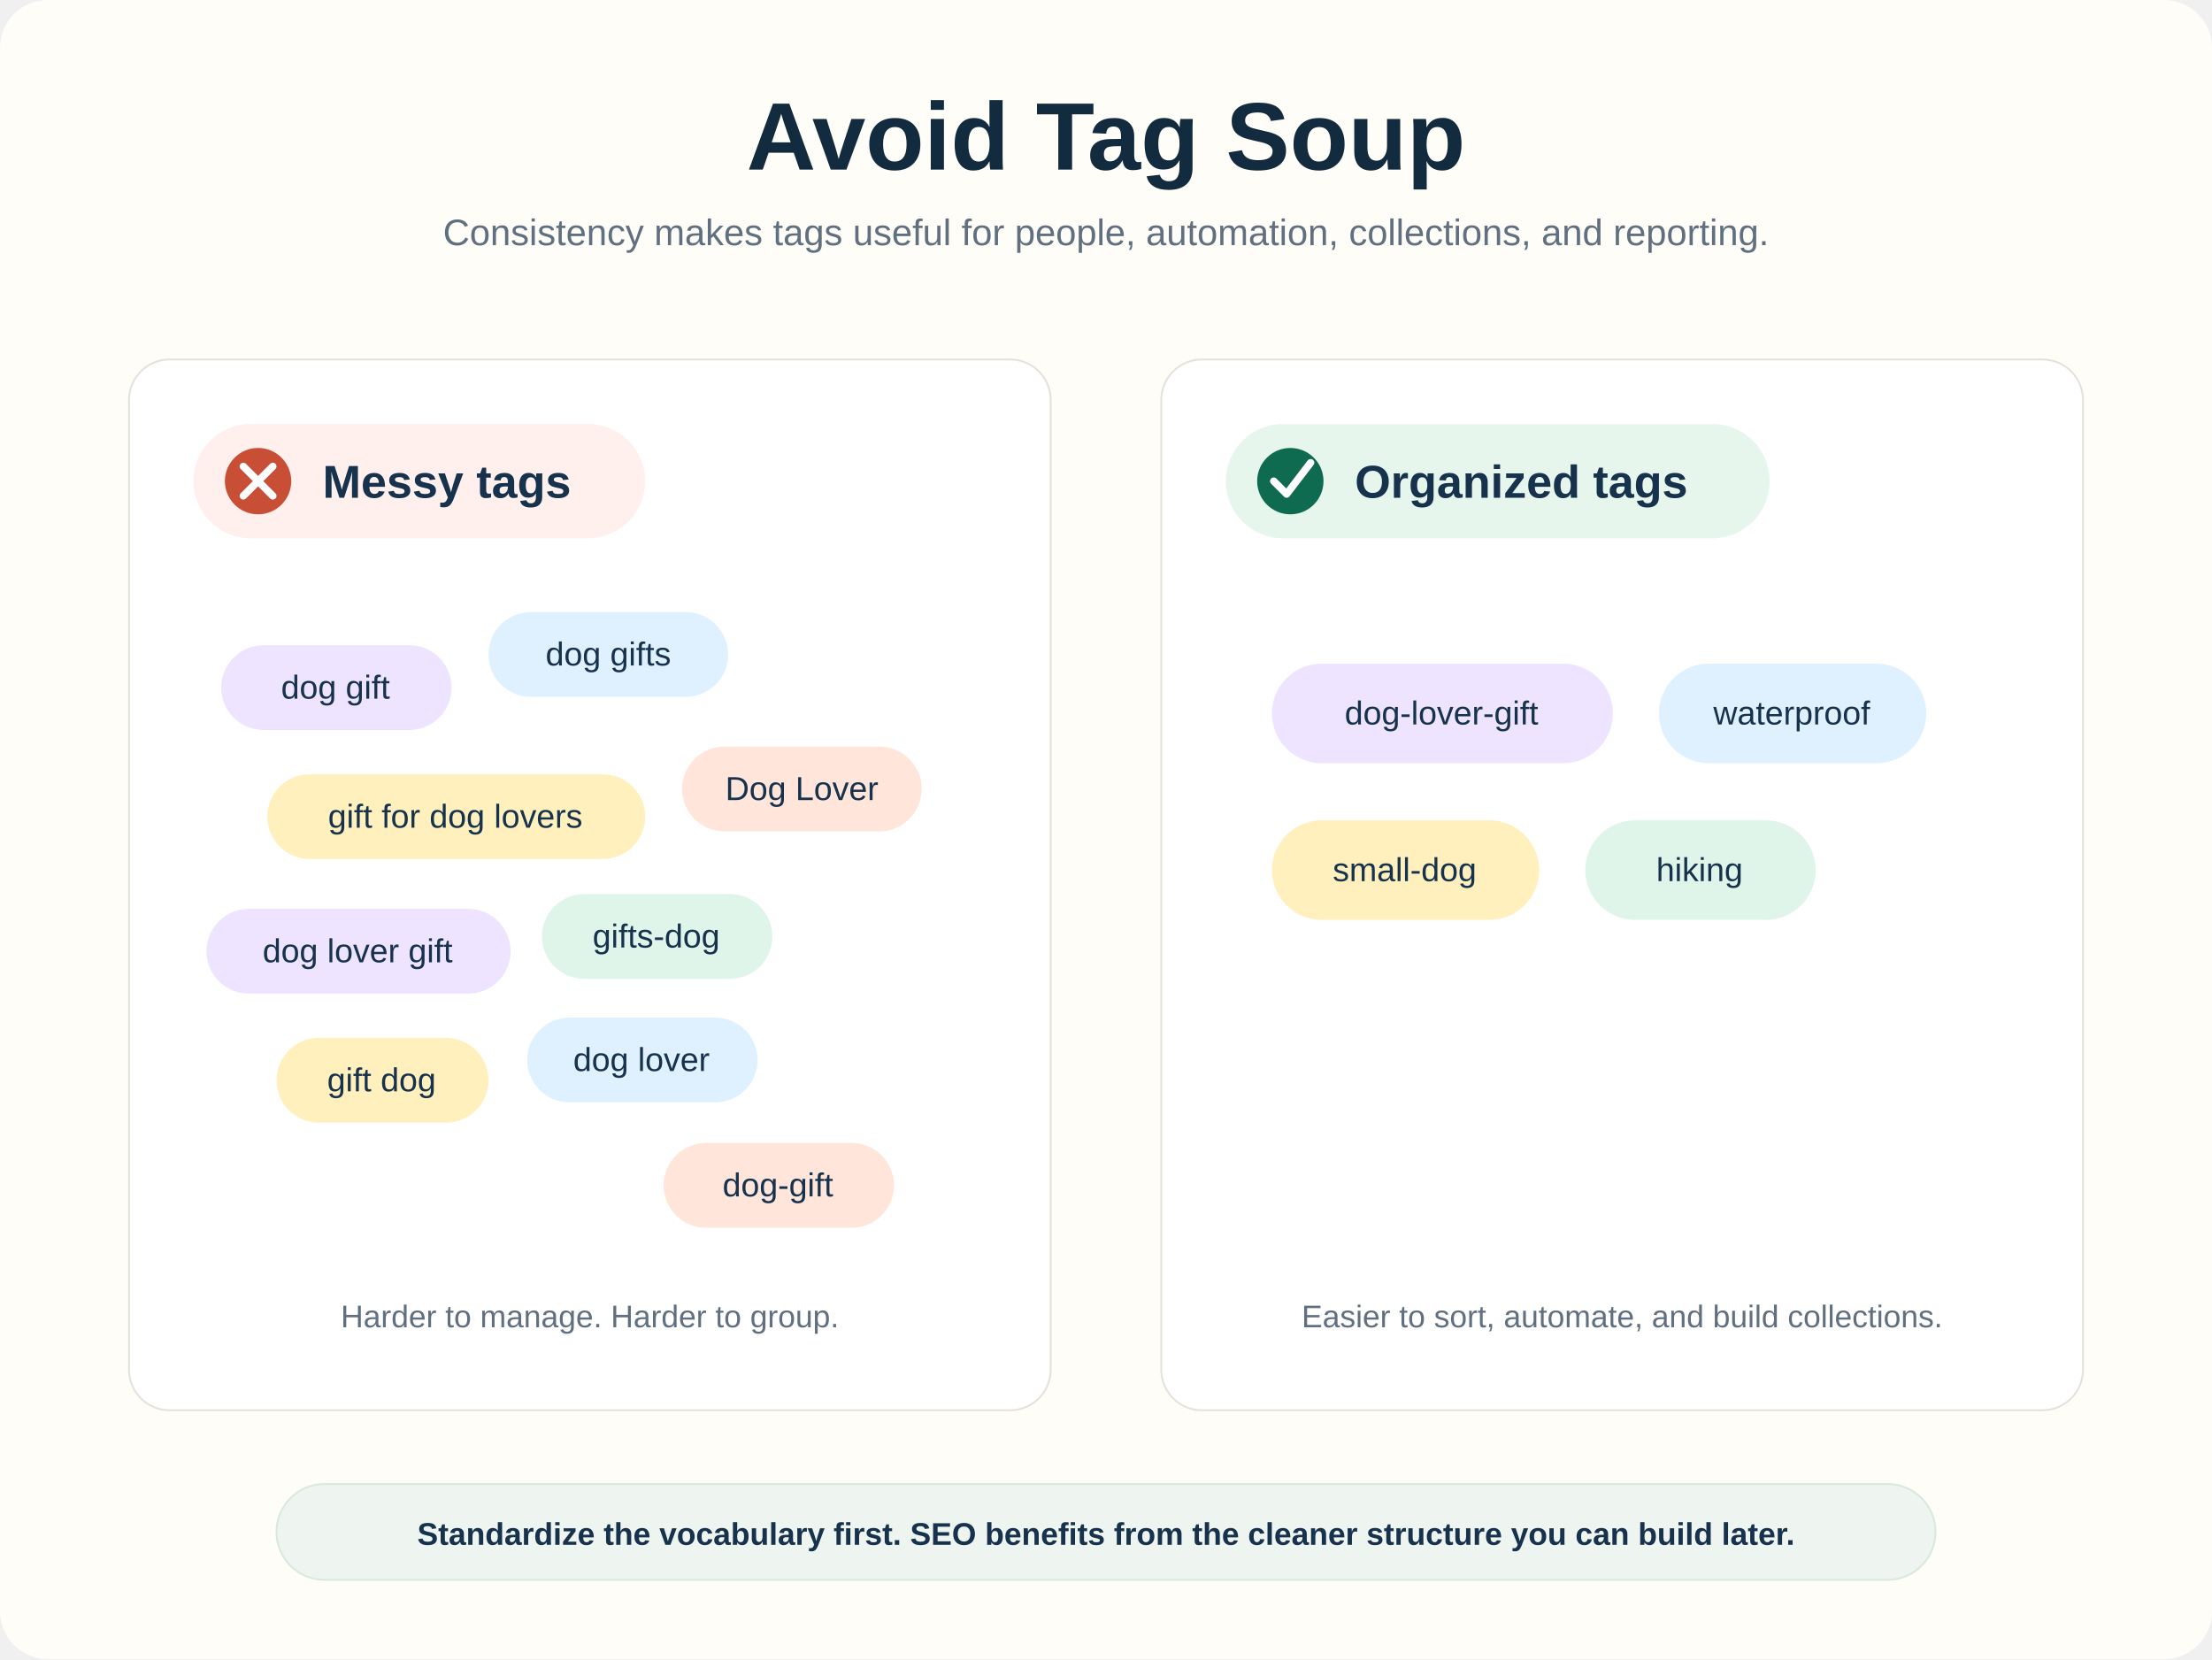
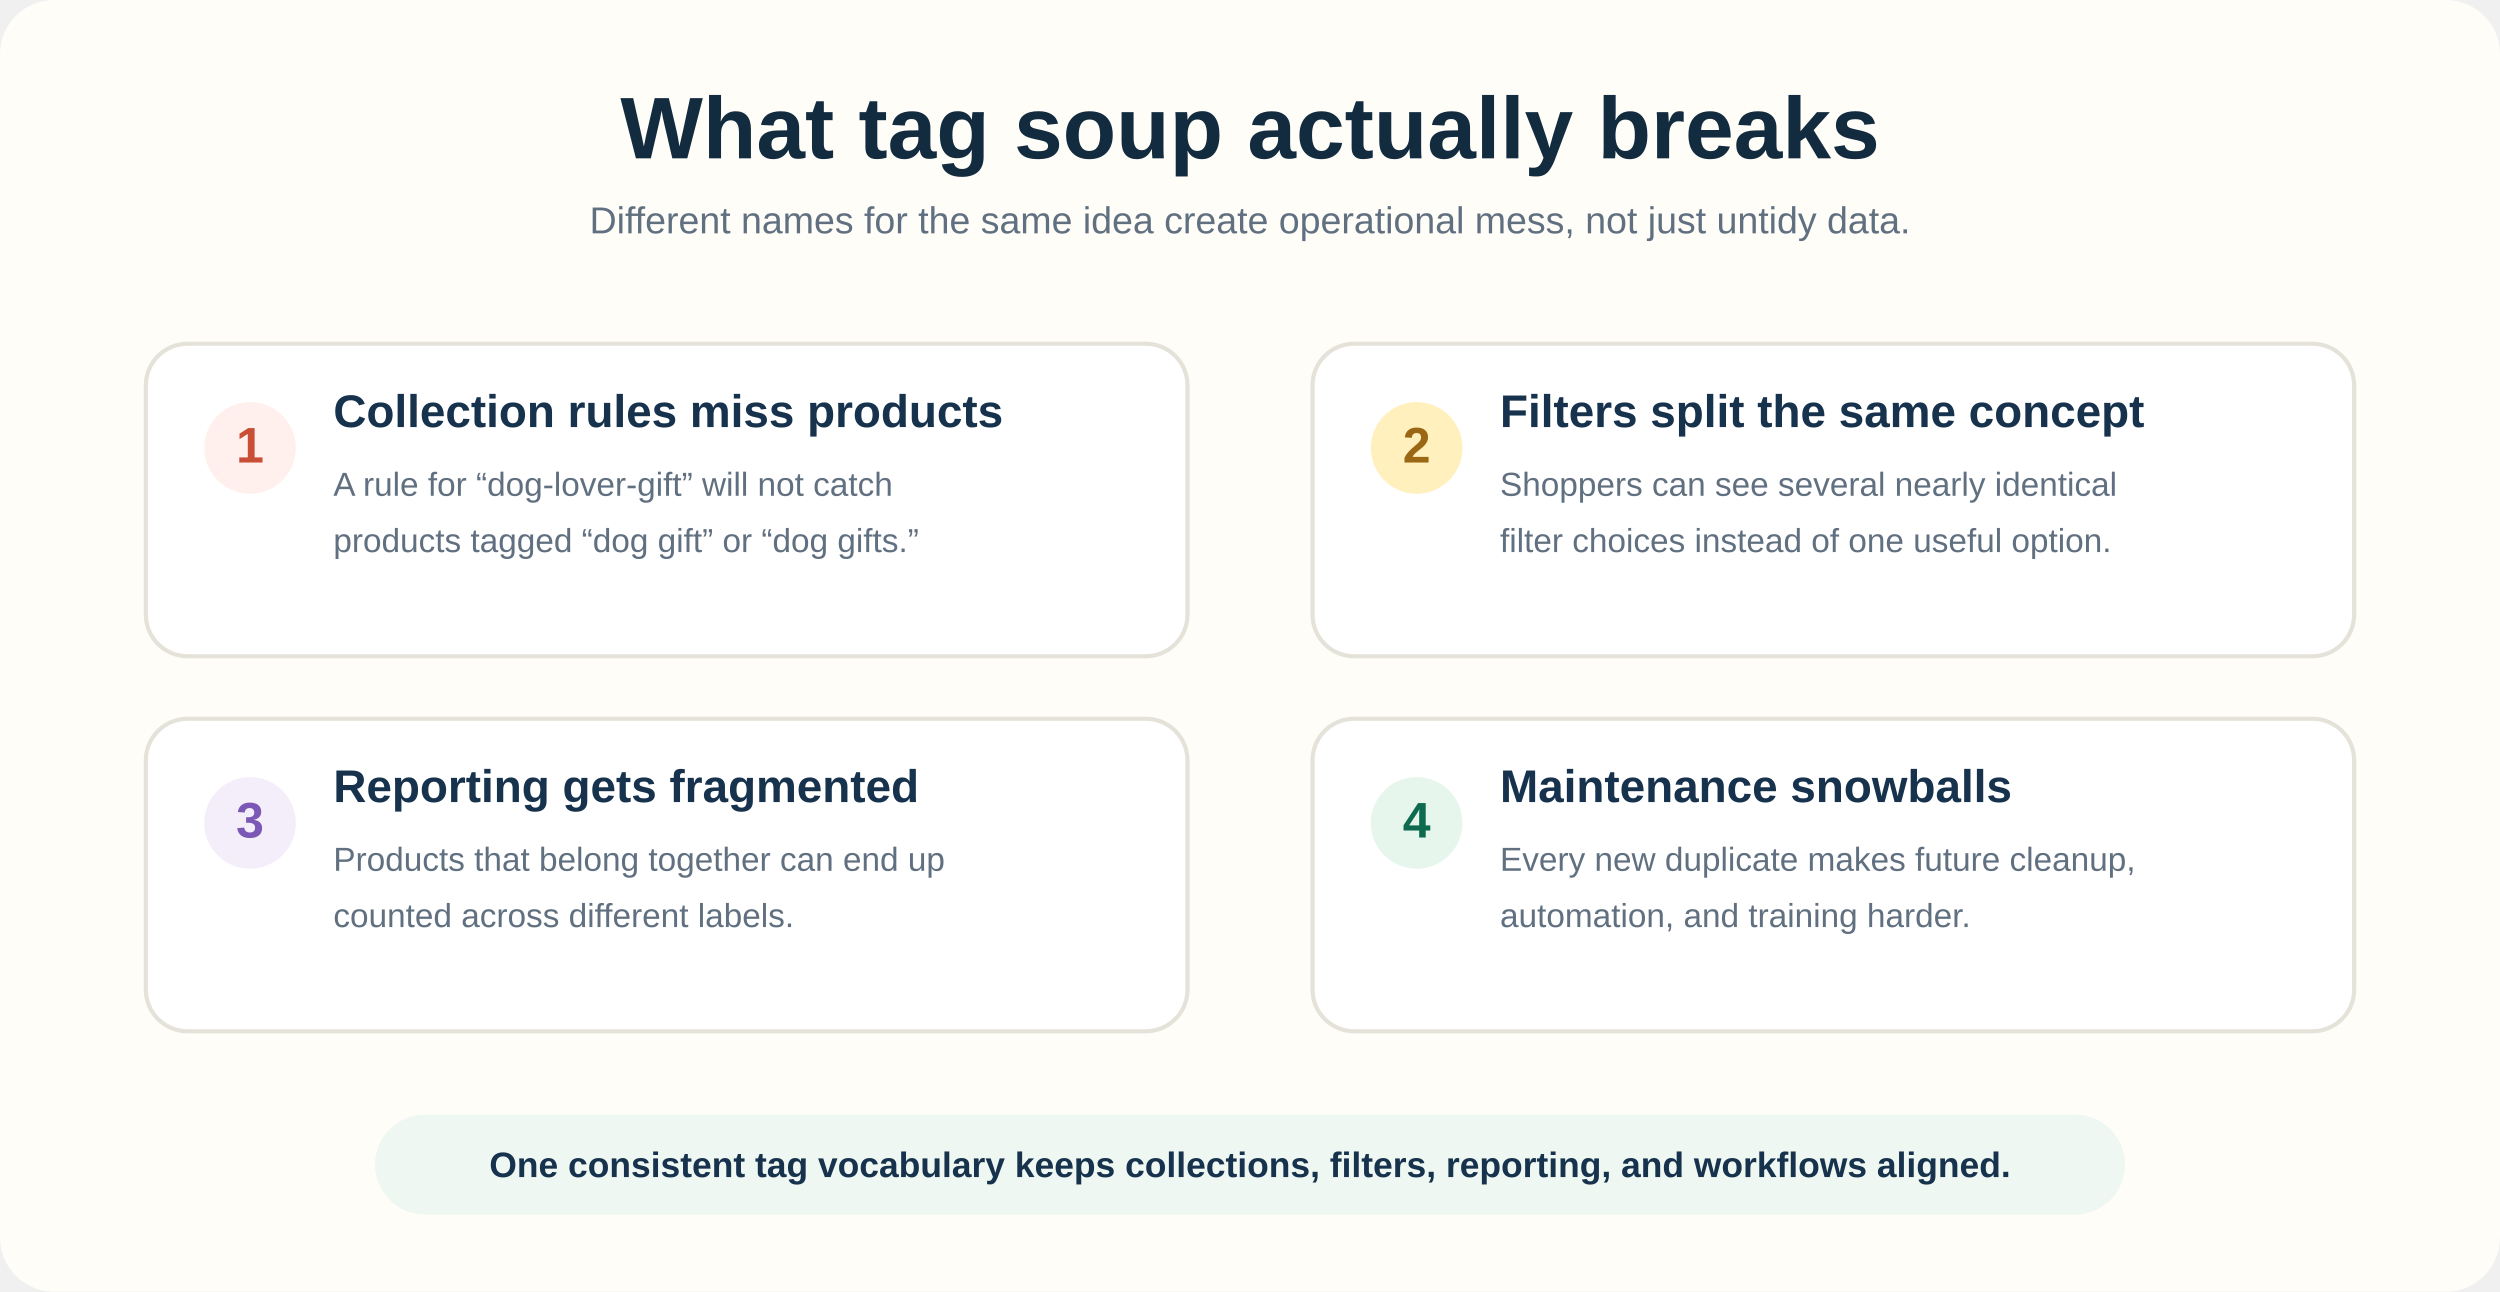
- <svg xmlns="http://www.w3.org/2000/svg" width="1200" height="900" viewBox="0 0 1200 900" role="img" aria-labelledby="title desc">
-   <rect width="1200" height="900" rx="26" fill="#fffdf8" />
-   <text x="600" y="92" text-anchor="middle" font-family="Arial,sans-serif" font-size="52" font-weight="700" fill="#132b3f">Avoid Tag Soup</text>
-   <text x="600" y="133" text-anchor="middle" font-family="Arial,sans-serif" font-size="20" fill="#617080">Consistency makes tags useful for people, automation, collections, and reporting.</text>
+ <svg xmlns="http://www.w3.org/2000/svg" width="1200" height="620" viewBox="0 0 1200 620" role="img" aria-labelledby="title desc">
+   <rect width="1200" height="620" rx="26" fill="#fffdf8" />
+   <text x="600" y="76" text-anchor="middle" font-family="Arial,sans-serif" font-size="42" font-weight="700" fill="#132b3f">What tag soup actually breaks</text>
+   <text x="600" y="112" text-anchor="middle" font-family="Arial,sans-serif" font-size="18" fill="#617080">Different names for the same idea create operational mess, not just untidy data.</text>
  <g font-family="Arial,sans-serif">
-     <rect x="70" y="195" width="500" height="570" rx="22" fill="#fff" stroke="#e4e2d9" />
-     <rect x="630" y="195" width="500" height="570" rx="22" fill="#fff" stroke="#e4e2d9" />
-     <rect x="105" y="230" width="245" height="62" rx="31" fill="#fff0ee" />
-     <circle cx="140" cy="261" r="18" fill="#c84e35" />
-     <path d="M132 253l16 16m0-16-16 16" stroke="#fff" stroke-width="4" stroke-linecap="round" />
-     <text x="175" y="270" font-size="25" font-weight="700" fill="#17324d">Messy tags</text>
-     <rect x="665" y="230" width="295" height="62" rx="31" fill="#e7f6ed" />
-     <circle cx="700" cy="261" r="18" fill="#0f6b4f" />
-     <path d="M691 261l7 7 13-17" fill="none" stroke="#fff" stroke-width="4" stroke-linecap="round" stroke-linejoin="round" />
-     <text x="735" y="270" font-size="25" font-weight="700" fill="#17324d">Organized tags</text>
-     <g font-size="18" fill="#17324d">
-       <rect x="120" y="350" width="125" height="46" rx="23" fill="#eee4ff" />
-       <text x="182" y="379" text-anchor="middle">dog gift</text>
-       <rect x="265" y="332" width="130" height="46" rx="23" fill="#dff1ff" />
-       <text x="330" y="361" text-anchor="middle">dog gifts</text>
-       <rect x="145" y="420" width="205" height="46" rx="23" fill="#fff0bd" />
-       <text x="247" y="449" text-anchor="middle">gift for dog lovers</text>
-       <rect x="370" y="405" width="130" height="46" rx="23" fill="#ffe5da" />
-       <text x="435" y="434" text-anchor="middle">Dog Lover</text>
-       <rect x="112" y="493" width="165" height="46" rx="23" fill="#eee4ff" />
-       <text x="194" y="522" text-anchor="middle">dog lover gift</text>
-       <rect x="294" y="485" width="125" height="46" rx="23" fill="#dff5ea" />
-       <text x="356" y="514" text-anchor="middle">gifts-dog</text>
-       <rect x="150" y="563" width="115" height="46" rx="23" fill="#fff0bd" />
-       <text x="207" y="592" text-anchor="middle">gift dog</text>
-       <rect x="286" y="552" width="125" height="46" rx="23" fill="#dff1ff" />
-       <text x="348" y="581" text-anchor="middle">dog lover</text>
-       <rect x="360" y="620" width="125" height="46" rx="23" fill="#ffe5da" />
-       <text x="422" y="649" text-anchor="middle">dog-gift</text>
-       <rect x="690" y="360" width="185" height="54" rx="27" fill="#eee4ff" />
-       <text x="782" y="393" text-anchor="middle">dog-lover-gift</text>
-       <rect x="900" y="360" width="145" height="54" rx="27" fill="#dff1ff" />
-       <text x="972" y="393" text-anchor="middle">waterproof</text>
-       <rect x="690" y="445" width="145" height="54" rx="27" fill="#fff0bd" />
-       <text x="762" y="478" text-anchor="middle">small-dog</text>
-       <rect x="860" y="445" width="125" height="54" rx="27" fill="#dff5ea" />
-       <text x="922" y="478" text-anchor="middle">hiking</text>
-     </g>
-     <text x="320" y="720" text-anchor="middle" font-size="17" fill="#617080">Harder to manage. Harder to group.</text>
-     <text x="880" y="720" text-anchor="middle" font-size="17" fill="#617080">Easier to sort, automate, and build collections.</text>
+     <rect x="70" y="165" width="500" height="150" rx="20" fill="#fff" stroke="#e4e2d9" stroke-width="2" />
+     <circle cx="120" cy="215" r="22" fill="#fff0ee" />
+     <text x="120" y="222" text-anchor="middle" font-size="24" font-weight="700" fill="#c84e35">1</text>
+     <text x="160" y="205" font-size="22" font-weight="700" fill="#17324d">Collection rules miss products</text>
+     <text x="160" y="238" font-size="16" fill="#617080">A rule for “dog-lover-gift” will not catch</text>
+     <text x="160" y="265" font-size="16" fill="#617080">products tagged “dog gift” or “dog gifts.”</text>
+     <rect x="630" y="165" width="500" height="150" rx="20" fill="#fff" stroke="#e4e2d9" stroke-width="2" />
+     <circle cx="680" cy="215" r="22" fill="#fff0bd" />
+     <text x="680" y="222" text-anchor="middle" font-size="24" font-weight="700" fill="#9a6814">2</text>
+     <text x="720" y="205" font-size="22" font-weight="700" fill="#17324d">Filters split the same concept</text>
+     <text x="720" y="238" font-size="16" fill="#617080">Shoppers can see several nearly identical</text>
+     <text x="720" y="265" font-size="16" fill="#617080">filter choices instead of one useful option.</text>
+     <rect x="70" y="345" width="500" height="150" rx="20" fill="#fff" stroke="#e4e2d9" stroke-width="2" />
+     <circle cx="120" cy="395" r="22" fill="#f4eefb" />
+     <text x="120" y="402" text-anchor="middle" font-size="24" font-weight="700" fill="#7b58b5">3</text>
+     <text x="160" y="385" font-size="22" font-weight="700" fill="#17324d">Reporting gets fragmented</text>
+     <text x="160" y="418" font-size="16" fill="#617080">Products that belong together can end up</text>
+     <text x="160" y="445" font-size="16" fill="#617080">counted across different labels.</text>
+     <rect x="630" y="345" width="500" height="150" rx="20" fill="#fff" stroke="#e4e2d9" stroke-width="2" />
+     <circle cx="680" cy="395" r="22" fill="#e7f6ed" />
+     <text x="680" y="402" text-anchor="middle" font-size="24" font-weight="700" fill="#0f6b4f">4</text>
+     <text x="720" y="385" font-size="22" font-weight="700" fill="#17324d">Maintenance snowballs</text>
+     <text x="720" y="418" font-size="16" fill="#617080">Every new duplicate makes future cleanup,</text>
+     <text x="720" y="445" font-size="16" fill="#617080">automation, and training harder.</text>
  </g>
-   <rect x="150" y="805" width="900" height="52" rx="26" fill="#eef4ef" stroke="#d8e9dd" />
-   <text x="600" y="838" text-anchor="middle" font-family="Arial,sans-serif" font-size="17" font-weight="700" fill="#17324d">Standardize the vocabulary first. SEO benefits from the cleaner structure you can build later.</text>
+   <rect x="180" y="535" width="840" height="48" rx="24" fill="#eef7f1" />
+   <text x="600" y="565" text-anchor="middle" font-family="Arial,sans-serif" font-size="17" font-weight="700" fill="#17324d">One consistent tag vocabulary keeps collections, filters, reporting, and workflows aligned.</text>
</svg>
